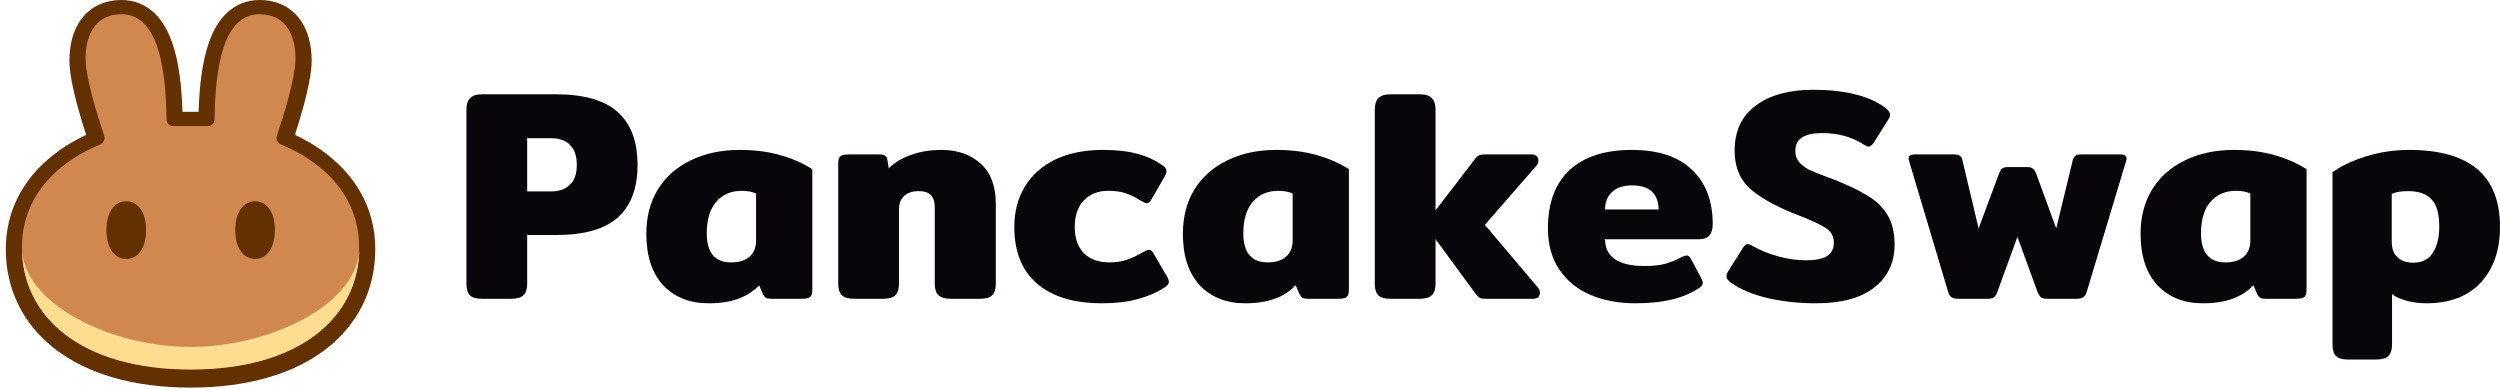
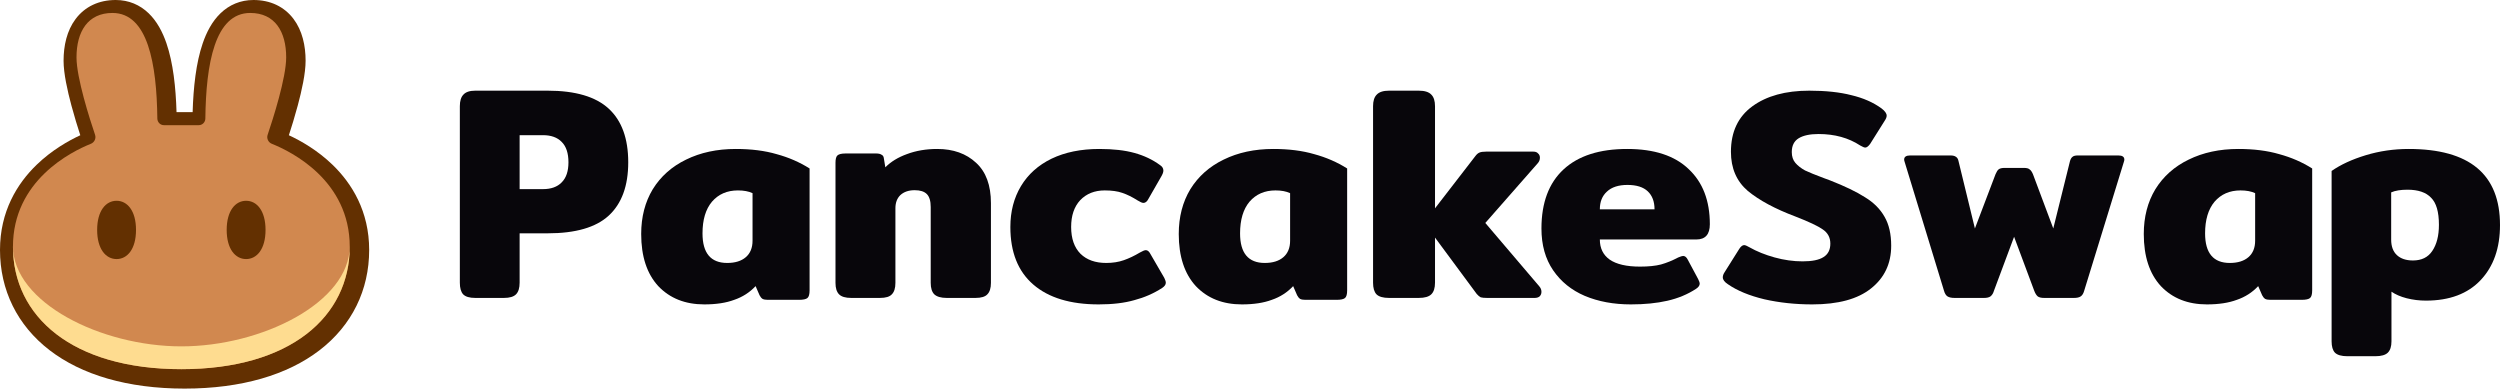
- <svg xmlns="http://www.w3.org/2000/svg" width="1281" height="199" viewBox="0 0 1281 199" fill="none">
-   <path d="M247.013 153.096C244.034 153.096 241.928 152.479 240.695 151.247C239.565 150.014 239 148.062 239 145.391V56.17C239 53.499 239.616 51.547 240.849 50.315C242.082 48.979 244.136 48.311 247.013 48.311H284.766C299.148 48.311 309.729 51.342 316.51 57.403C323.29 63.464 326.68 72.504 326.68 84.524C326.68 96.44 323.29 105.429 316.51 111.49C309.832 117.449 299.251 120.428 284.766 120.428H270.127V145.391C270.127 148.062 269.511 150.014 268.278 151.247C267.045 152.479 264.939 153.096 261.96 153.096H247.013ZM282.301 98.084C286.513 98.084 289.749 96.954 292.009 94.694C294.371 92.434 295.553 89.044 295.553 84.524C295.553 79.901 294.371 76.459 292.009 74.199C289.749 71.939 286.513 70.809 282.301 70.809H270.127V98.084H282.301Z" fill="#08060B" />
-   <path d="M363.071 155.407C353.415 155.407 345.659 152.325 339.803 146.162C334.05 139.895 331.174 131.112 331.174 119.811C331.174 111.182 333.126 103.631 337.029 97.159C341.036 90.688 346.635 85.705 353.826 82.212C361.12 78.617 369.492 76.819 378.943 76.819C386.751 76.819 393.634 77.692 399.592 79.439C405.653 81.082 411.2 83.496 416.234 86.681V148.319C416.234 150.271 415.875 151.555 415.155 152.171C414.436 152.788 412.998 153.096 410.841 153.096H395.123C393.993 153.096 393.12 152.942 392.504 152.633C391.887 152.223 391.374 151.606 390.963 150.784L388.959 146.162C385.98 149.346 382.385 151.658 378.173 153.096C374.064 154.637 369.03 155.407 363.071 155.407ZM374.629 134.45C378.635 134.45 381.768 133.474 384.028 131.523C386.288 129.571 387.418 126.797 387.418 123.201V99.163C385.467 98.238 383.001 97.776 380.022 97.776C374.577 97.776 370.211 99.676 366.924 103.477C363.739 107.278 362.147 112.62 362.147 119.503C362.147 129.468 366.307 134.45 374.629 134.45Z" fill="#08060B" />
-   <path d="M437.679 153.096C434.699 153.096 432.593 152.479 431.361 151.247C430.128 150.014 429.512 148.062 429.512 145.391V83.907C429.512 82.058 429.82 80.825 430.436 80.209C431.155 79.49 432.593 79.13 434.751 79.13H450.623C451.855 79.13 452.78 79.336 453.396 79.747C454.115 80.055 454.526 80.671 454.629 81.596L455.399 86.219C458.276 83.342 462.026 81.082 466.648 79.439C471.374 77.692 476.613 76.819 482.366 76.819C490.687 76.819 497.416 79.182 502.552 83.907C507.689 88.53 510.257 95.413 510.257 104.556V145.391C510.257 148.062 509.641 150.014 508.408 151.247C507.278 152.479 505.223 153.096 502.244 153.096H487.297C484.318 153.096 482.161 152.479 480.825 151.247C479.592 150.014 478.976 148.062 478.976 145.391V106.559C478.976 103.477 478.308 101.269 476.973 99.933C475.637 98.598 473.531 97.93 470.655 97.93C467.573 97.93 465.107 98.752 463.258 100.395C461.512 102.039 460.639 104.299 460.639 107.176V145.391C460.639 148.062 460.022 150.014 458.79 151.247C457.66 152.479 455.605 153.096 452.626 153.096H437.679Z" fill="#08060B" />
-   <path d="M564.725 155.407C550.343 155.407 539.248 152.068 531.44 145.391C523.633 138.714 519.729 129.006 519.729 116.267C519.729 108.46 521.527 101.577 525.122 95.618C528.718 89.66 533.906 85.037 540.686 81.75C547.569 78.463 555.685 76.819 565.033 76.819C572.121 76.819 578.08 77.487 582.908 78.822C587.839 80.158 592.205 82.212 596.006 84.986C597.136 85.705 597.701 86.63 597.701 87.76C597.701 88.582 597.29 89.66 596.468 90.996L590.15 101.936C589.431 103.375 588.558 104.094 587.531 104.094C586.914 104.094 585.938 103.683 584.603 102.861C581.829 101.115 579.21 99.83 576.744 99.009C574.381 98.187 571.402 97.776 567.807 97.776C562.67 97.776 558.51 99.419 555.325 102.707C552.243 105.994 550.702 110.514 550.702 116.267C550.702 122.123 552.294 126.643 555.479 129.827C558.664 132.909 563.03 134.45 568.577 134.45C571.864 134.45 574.844 133.988 577.515 133.063C580.186 132.139 582.908 130.855 585.682 129.211C587.12 128.389 588.147 127.978 588.764 127.978C589.688 127.978 590.51 128.697 591.229 130.136L598.163 142.001C598.677 143.028 598.934 143.85 598.934 144.466C598.934 145.391 598.317 146.264 597.085 147.086C592.77 149.86 588.044 151.914 582.908 153.25C577.874 154.688 571.813 155.407 564.725 155.407Z" fill="#08060B" />
-   <path d="M638.004 155.407C628.347 155.407 620.591 152.325 614.736 146.162C608.983 139.895 606.106 131.112 606.106 119.811C606.106 111.182 608.058 103.631 611.962 97.159C615.968 90.688 621.567 85.705 628.758 82.212C636.052 78.617 644.425 76.819 653.876 76.819C661.683 76.819 668.566 77.692 674.524 79.439C680.585 81.082 686.133 83.496 691.167 86.681V148.319C691.167 150.271 690.807 151.555 690.088 152.171C689.369 152.788 687.931 153.096 685.773 153.096H670.056C668.926 153.096 668.052 152.942 667.436 152.633C666.82 152.223 666.306 151.606 665.895 150.784L663.892 146.162C660.913 149.346 657.317 151.658 653.105 153.096C648.996 154.637 643.962 155.407 638.004 155.407ZM649.561 134.45C653.568 134.45 656.701 133.474 658.961 131.523C661.221 129.571 662.351 126.797 662.351 123.201V99.163C660.399 98.238 657.934 97.776 654.954 97.776C649.51 97.776 645.144 99.676 641.856 103.477C638.672 107.278 637.079 112.62 637.079 119.503C637.079 129.468 641.24 134.45 649.561 134.45Z" fill="#08060B" />
-   <path d="M787.963 147.24C788.682 148.062 789.042 148.987 789.042 150.014C789.042 150.938 788.734 151.709 788.117 152.325C787.501 152.839 786.679 153.096 785.652 153.096H761.767C760.329 153.096 759.25 152.993 758.531 152.788C757.915 152.479 757.247 151.914 756.528 151.093L735.571 122.585V145.391C735.571 148.062 734.955 150.014 733.722 151.247C732.489 152.479 730.383 153.096 727.404 153.096H712.457C709.478 153.096 707.372 152.479 706.139 151.247C705.009 150.014 704.444 148.062 704.444 145.391V56.17C704.444 53.499 705.06 51.547 706.293 50.315C707.526 48.979 709.581 48.311 712.457 48.311H727.404C730.383 48.311 732.489 48.979 733.722 50.315C734.955 51.547 735.571 53.499 735.571 56.17V107.792L755.912 81.288C756.528 80.466 757.196 79.901 757.915 79.593C758.634 79.284 759.713 79.13 761.151 79.13H785.036C786.063 79.13 786.833 79.439 787.347 80.055C787.963 80.569 788.272 81.288 788.272 82.212C788.272 83.24 787.912 84.164 787.193 84.986L760.843 115.189L787.963 147.24Z" fill="#08060B" />
-   <path d="M837.998 155.407C829.369 155.407 821.664 153.969 814.884 151.093C808.207 148.216 802.916 143.901 799.012 138.149C795.109 132.396 793.157 125.359 793.157 117.038C793.157 103.991 796.855 94.026 804.252 87.143C811.648 80.26 822.281 76.819 836.149 76.819C849.71 76.819 859.983 80.209 866.968 86.989C874.057 93.667 877.601 102.964 877.601 114.88C877.601 120.017 875.341 122.585 870.821 122.585H822.435C822.435 127.002 824.078 130.393 827.366 132.755C830.756 135.118 835.841 136.299 842.621 136.299C846.833 136.299 850.326 135.94 853.1 135.221C855.976 134.399 858.853 133.218 861.729 131.677C862.962 131.163 863.784 130.906 864.194 130.906C865.119 130.906 865.889 131.523 866.506 132.755L871.745 142.617C872.259 143.645 872.516 144.415 872.516 144.929C872.516 145.853 871.899 146.727 870.666 147.548C866.455 150.322 861.678 152.325 856.336 153.558C850.994 154.791 844.881 155.407 837.998 155.407ZM849.864 107.33C849.864 103.426 848.734 100.395 846.474 98.238C844.214 96.081 840.823 95.002 836.303 95.002C831.783 95.002 828.342 96.132 825.979 98.392C823.616 100.55 822.435 103.529 822.435 107.33H849.864Z" fill="#08060B" />
-   <path d="M930.417 155.407C921.787 155.407 913.62 154.534 905.916 152.788C898.211 150.938 891.996 148.37 887.27 145.083C885.524 143.953 884.651 142.771 884.651 141.539C884.651 140.717 884.959 139.844 885.575 138.919L893.126 126.9C893.948 125.667 894.769 125.051 895.591 125.051C896.105 125.051 896.978 125.41 898.211 126.129C902.012 128.287 906.326 130.033 911.155 131.368C915.983 132.704 920.76 133.372 925.486 133.372C930.314 133.372 933.858 132.653 936.118 131.214C938.481 129.776 939.662 127.465 939.662 124.28C939.662 121.198 938.378 118.784 935.81 117.038C933.344 115.291 928.67 113.083 921.787 110.412C911.412 106.508 903.296 102.142 897.44 97.314C891.687 92.382 888.811 85.705 888.811 77.281C888.811 67.111 892.458 59.355 899.752 54.013C907.046 48.671 916.753 46 928.876 46C937.299 46 944.491 46.77 950.449 48.311C956.51 49.75 961.646 52.01 965.858 55.092C967.605 56.427 968.478 57.66 968.478 58.79C968.478 59.509 968.17 60.331 967.553 61.255L960.003 73.275C959.078 74.507 958.256 75.124 957.537 75.124C957.024 75.124 956.15 74.764 954.918 74.045C948.959 70.141 941.871 68.19 933.653 68.19C929.235 68.19 925.845 68.909 923.482 70.347C921.12 71.785 919.938 74.148 919.938 77.435C919.938 79.695 920.555 81.544 921.787 82.983C923.02 84.421 924.664 85.705 926.718 86.835C928.876 87.862 932.163 89.198 936.58 90.841L939.508 91.92C947.11 94.899 953.069 97.776 957.383 100.55C961.801 103.22 965.139 106.559 967.399 110.566C969.659 114.469 970.789 119.4 970.789 125.359C970.789 134.502 967.348 141.796 960.465 147.24C953.685 152.685 943.669 155.407 930.417 155.407Z" fill="#08060B" />
-   <path d="M1003.53 153.096C1001.99 153.096 1000.81 152.839 999.986 152.325C999.164 151.812 998.547 150.784 998.136 149.243L978.258 82.674C978.053 82.058 977.95 81.596 977.95 81.288C977.95 79.85 978.977 79.13 981.032 79.13H1001.37C1002.71 79.13 1003.68 79.387 1004.3 79.901C1004.92 80.312 1005.33 81.031 1005.53 82.058L1013.85 117.038L1024.33 88.838C1024.85 87.606 1025.36 86.784 1025.87 86.373C1026.49 85.859 1027.52 85.602 1028.96 85.602H1038.66C1040.1 85.602 1041.08 85.859 1041.59 86.373C1042.21 86.784 1042.77 87.606 1043.29 88.838L1053.61 117.038L1062.09 82.058C1062.39 81.031 1062.8 80.312 1063.32 79.901C1063.83 79.387 1064.76 79.13 1066.09 79.13H1086.59C1088.64 79.13 1089.67 79.85 1089.67 81.288C1089.67 81.596 1089.57 82.058 1089.36 82.674L1069.33 149.243C1068.92 150.784 1068.3 151.812 1067.48 152.325C1066.76 152.839 1065.63 153.096 1064.09 153.096H1048.99C1047.55 153.096 1046.47 152.839 1045.75 152.325C1045.03 151.709 1044.42 150.682 1043.9 149.243L1033.73 121.352L1023.56 149.243C1023.15 150.682 1022.53 151.709 1021.71 152.325C1020.99 152.839 1019.92 153.096 1018.48 153.096H1003.53Z" fill="#08060B" />
-   <path d="M1128.73 155.407C1119.07 155.407 1111.32 152.325 1105.46 146.162C1099.71 139.895 1096.83 131.112 1096.83 119.811C1096.83 111.182 1098.78 103.631 1102.69 97.159C1106.69 90.688 1112.29 85.705 1119.48 82.212C1126.78 78.617 1135.15 76.819 1144.6 76.819C1152.41 76.819 1159.29 77.692 1165.25 79.439C1171.31 81.082 1176.86 83.496 1181.89 86.681V148.319C1181.89 150.271 1181.53 151.555 1180.81 152.171C1180.09 152.788 1178.66 153.096 1176.5 153.096H1160.78C1159.65 153.096 1158.78 152.942 1158.16 152.633C1157.54 152.223 1157.03 151.606 1156.62 150.784L1154.62 146.162C1151.64 149.346 1148.04 151.658 1143.83 153.096C1139.72 154.637 1134.69 155.407 1128.73 155.407ZM1140.29 134.45C1144.29 134.45 1147.43 133.474 1149.69 131.523C1151.95 129.571 1153.08 126.797 1153.08 123.201V99.163C1151.12 98.238 1148.66 97.776 1145.68 97.776C1140.23 97.776 1135.87 99.676 1132.58 103.477C1129.4 107.278 1127.8 112.62 1127.8 119.503C1127.8 129.468 1131.97 134.45 1140.29 134.45Z" fill="#08060B" />
-   <path d="M1203.18 184.223C1200.2 184.223 1198.1 183.607 1196.86 182.374C1195.73 181.141 1195.17 179.189 1195.17 176.518V88.222C1199.79 84.935 1205.6 82.212 1212.58 80.055C1219.57 77.898 1226.86 76.819 1234.46 76.819C1265.49 76.819 1281 89.968 1281 116.267C1281 128.184 1277.71 137.686 1271.14 144.775C1264.56 151.863 1255.27 155.407 1243.25 155.407C1239.86 155.407 1236.57 154.996 1233.38 154.174C1230.3 153.353 1227.73 152.223 1225.68 150.784V176.518C1225.68 179.189 1225.06 181.141 1223.83 182.374C1222.6 183.607 1220.49 184.223 1217.51 184.223H1203.18ZM1236.62 134.604C1241.04 134.604 1244.33 132.961 1246.48 129.673C1248.74 126.283 1249.87 121.763 1249.87 116.113C1249.87 109.436 1248.54 104.761 1245.87 102.09C1243.3 99.317 1239.29 97.93 1233.85 97.93C1230.35 97.93 1227.58 98.392 1225.53 99.317V123.818C1225.53 127.311 1226.5 129.982 1228.45 131.831C1230.41 133.68 1233.13 134.604 1236.62 134.604Z" fill="#08060B" />
-   <path fill-rule="evenodd" clip-rule="evenodd" d="M97.556 198.607C68.364 198.585 44.848 191.58 28.418 178.998C11.79 166.265 2.97 148.195 2.97 127.748C2.97 108.047 11.771 93.841 21.73 84.239C29.535 76.713 38.147 71.894 44.144 69.121C42.788 64.959 41.096 59.511 39.582 53.883C37.557 46.353 35.57 37.517 35.57 31.043C35.57 23.38 37.24 15.683 41.745 9.703C46.505 3.385 53.671 0 62.291 0C69.028 0 74.748 2.499 79.225 6.81C83.506 10.931 86.355 16.403 88.322 22.108C91.778 32.133 93.124 44.726 93.501 57.294H101.758C102.136 44.726 103.481 32.133 106.938 22.108C108.905 16.403 111.753 10.931 116.034 6.81C120.512 2.499 126.231 0 132.968 0C141.589 0 148.754 3.385 153.514 9.703C158.019 15.683 159.69 23.38 159.69 31.043C159.69 37.517 157.702 46.353 155.677 53.883C154.163 59.511 152.471 64.959 151.115 69.121C157.112 71.894 165.725 76.713 173.529 84.239C183.488 93.841 192.289 108.047 192.289 127.748C192.289 148.195 183.469 166.265 166.841 178.998C150.411 191.58 126.895 198.585 97.703 198.607H97.556Z" fill="#633001" />
-   <path d="M62.29 7.288C49.665 7.288 43.853 16.804 43.853 29.963C43.853 40.423 50.606 61.371 53.376 69.526C54 71.361 53.02 73.37 51.234 74.081C41.115 78.112 11.253 92.87 11.253 126.669C11.253 162.272 41.6 189.117 97.562 189.16C97.585 189.16 97.607 189.159 97.629 189.159C97.651 189.159 97.674 189.16 97.696 189.16C153.658 189.117 184.005 162.272 184.005 126.669C184.005 92.87 154.143 78.112 144.024 74.081C142.238 73.37 141.259 71.361 141.882 69.526C144.653 61.371 151.406 40.423 151.406 29.963C151.406 16.804 145.594 7.288 132.968 7.288C114.794 7.288 110.263 33.295 109.94 61.208C109.919 63.071 108.427 64.583 106.583 64.583H88.676C86.831 64.583 85.34 63.071 85.318 61.208C84.995 33.295 80.465 7.288 62.29 7.288Z" fill="#D1884F" />
-   <path d="M97.696 177.755C56.578 177.755 11.324 155.52 11.253 126.737C11.253 126.781 11.253 126.826 11.253 126.871C11.253 162.503 41.648 189.362 97.696 189.362C153.744 189.362 184.139 162.503 184.139 126.871C184.139 126.826 184.139 126.781 184.139 126.737C184.068 155.52 138.814 177.755 97.696 177.755Z" fill="#FEDC90" />
-   <path d="M74.85 117.896C74.85 127.614 70.303 132.675 64.696 132.675C59.088 132.675 54.541 127.614 54.541 117.896C54.541 108.178 59.088 103.117 64.696 103.117C70.303 103.117 74.85 108.178 74.85 117.896Z" fill="#633001" />
-   <path d="M140.851 117.896C140.851 127.614 136.305 132.675 130.697 132.675C125.089 132.675 120.543 127.614 120.543 117.896C120.543 108.178 125.089 103.117 130.697 103.117C136.305 103.117 140.851 108.178 140.851 117.896Z" fill="#633001" />
+ <svg xmlns="http://www.w3.org/2000/svg" width="386px" height="60px" viewBox="0 0 386 60" version="1.1">
+   <g id="页面-1" stroke="none" stroke-width="1" fill="none" fill-rule="evenodd">
+     <g id="画板" transform="translate(-1165, -662)">
+       <g id="color-black" transform="translate(1165, 662)">
+         <path d="M73.376,46 C72.493,46 71.868,45.812 71.503,45.435 C71.168,45.059 71,44.463 71,43.647 L71,16.4 C71,15.584 71.183,14.988 71.548,14.612 C71.914,14.204 72.523,14 73.376,14 L84.571,14 C88.836,14 91.973,14.926 93.984,16.776 C95.995,18.627 97,21.388 97,25.059 C97,28.698 95.995,31.443 93.984,33.294 C92.004,35.114 88.866,36.024 84.571,36.024 L80.23,36.024 L80.23,43.647 C80.23,44.463 80.048,45.059 79.682,45.435 C79.316,45.812 78.692,46 77.808,46 L73.376,46 Z M83.84,29.2 C85.089,29.2 86.049,28.855 86.719,28.165 C87.419,27.474 87.77,26.439 87.77,25.059 C87.77,23.647 87.419,22.596 86.719,21.906 C86.049,21.216 85.089,20.871 83.84,20.871 L80.23,20.871 L80.23,29.2 L83.84,29.2 Z" id="形状" fill="#08060B" fill-rule="nonzero" />
+         <path d="M108.75,47 C105.798,47 103.428,46.059 101.638,44.177 C99.879,42.263 99,39.581 99,36.129 C99,33.494 99.597,31.188 100.79,29.212 C102.014,27.235 103.726,25.714 105.924,24.647 C108.153,23.549 110.713,23 113.601,23 C115.988,23 118.092,23.267 119.913,23.8 C121.766,24.302 123.461,25.039 125,26.012 L125,44.835 C125,45.432 124.89,45.824 124.67,46.012 C124.45,46.2 124.011,46.294 123.352,46.294 L118.547,46.294 C118.202,46.294 117.935,46.247 117.747,46.153 C117.558,46.028 117.401,45.839 117.275,45.588 L116.663,44.177 C115.752,45.149 114.653,45.855 113.366,46.294 C112.11,46.765 110.571,47 108.75,47 Z M112.283,40.6 C113.507,40.6 114.465,40.302 115.156,39.706 C115.847,39.11 116.192,38.263 116.192,37.165 L116.192,29.824 C115.596,29.541 114.842,29.4 113.931,29.4 C112.267,29.4 110.932,29.98 109.928,31.141 C108.954,32.302 108.467,33.933 108.467,36.035 C108.467,39.078 109.739,40.6 112.283,40.6 Z" id="形状" fill="#08060B" fill-rule="nonzero" />
+         <path d="M131.427,46 C130.542,46 129.916,45.814 129.55,45.442 C129.183,45.071 129,44.482 129,43.677 L129,25.137 C129,24.58 129.092,24.208 129.275,24.022 C129.488,23.805 129.916,23.697 130.557,23.697 L135.275,23.697 C135.641,23.697 135.916,23.759 136.099,23.883 C136.313,23.976 136.435,24.162 136.466,24.44 L136.694,25.834 C137.55,24.967 138.664,24.286 140.038,23.79 C141.443,23.263 143,23 144.71,23 C147.183,23 149.183,23.712 150.71,25.137 C152.237,26.531 153,28.607 153,31.364 L153,43.677 C153,44.482 152.817,45.071 152.45,45.442 C152.115,45.814 151.504,46 150.618,46 L146.176,46 C145.29,46 144.649,45.814 144.252,45.442 C143.885,45.071 143.702,44.482 143.702,43.677 L143.702,31.968 C143.702,31.038 143.504,30.372 143.107,29.97 C142.71,29.567 142.084,29.366 141.229,29.366 C140.313,29.366 139.58,29.613 139.03,30.109 C138.511,30.605 138.252,31.286 138.252,32.154 L138.252,43.677 C138.252,44.482 138.069,45.071 137.702,45.442 C137.366,45.814 136.756,46 135.87,46 L131.427,46 Z" id="路径" fill="#08060B" fill-rule="nonzero" />
+         <path d="M169.634,47 C165.276,47 161.914,45.98 159.549,43.941 C157.183,41.902 156,38.937 156,35.047 C156,32.663 156.545,30.561 157.634,28.741 C158.724,26.922 160.296,25.51 162.35,24.506 C164.436,23.502 166.895,23 169.728,23 C171.875,23 173.681,23.204 175.144,23.612 C176.638,24.02 177.961,24.647 179.113,25.494 C179.455,25.714 179.626,25.996 179.626,26.341 C179.626,26.592 179.502,26.922 179.253,27.329 L177.338,30.671 C177.12,31.11 176.856,31.33 176.545,31.33 C176.358,31.33 176.062,31.204 175.658,30.953 C174.817,30.42 174.023,30.027 173.276,29.777 C172.56,29.526 171.657,29.4 170.568,29.4 C169.012,29.4 167.751,29.902 166.786,30.906 C165.852,31.91 165.385,33.29 165.385,35.047 C165.385,36.835 165.868,38.216 166.833,39.188 C167.798,40.129 169.121,40.6 170.801,40.6 C171.797,40.6 172.7,40.459 173.51,40.176 C174.319,39.894 175.144,39.502 175.984,39 C176.42,38.749 176.731,38.623 176.918,38.623 C177.198,38.623 177.447,38.843 177.665,39.282 L179.766,42.906 C179.922,43.22 180,43.471 180,43.659 C180,43.941 179.813,44.208 179.44,44.459 C178.132,45.306 176.7,45.933 175.144,46.341 C173.619,46.78 171.782,47 169.634,47 Z" id="路径" fill="#08060B" fill-rule="nonzero" />
+         <path d="M191.75,47 C188.798,47 186.428,46.059 184.638,44.177 C182.879,42.263 182,39.581 182,36.129 C182,33.494 182.597,31.188 183.79,29.212 C185.014,27.235 186.726,25.714 188.924,24.647 C191.153,23.549 193.713,23 196.602,23 C198.988,23 201.092,23.267 202.913,23.8 C204.765,24.302 206.461,25.039 208,26.012 L208,44.835 C208,45.432 207.89,45.824 207.67,46.012 C207.45,46.2 207.011,46.294 206.351,46.294 L201.547,46.294 C201.202,46.294 200.935,46.247 200.746,46.153 C200.558,46.028 200.401,45.839 200.275,45.588 L199.663,44.177 C198.752,45.149 197.653,45.855 196.366,46.294 C195.11,46.765 193.571,47 191.75,47 Z M195.283,40.6 C196.507,40.6 197.465,40.302 198.156,39.706 C198.847,39.11 199.192,38.263 199.192,37.165 L199.192,29.824 C198.595,29.541 197.842,29.4 196.931,29.4 C195.267,29.4 193.932,29.98 192.927,31.141 C191.954,32.302 191.467,33.933 191.467,36.035 C191.467,39.078 192.739,40.6 195.283,40.6 Z" id="形状" fill="#08060B" fill-rule="nonzero" />
+         <path d="M237.668,44.212 C237.889,44.463 238,44.745 238,45.059 C238,45.341 237.905,45.576 237.716,45.765 C237.526,45.922 237.274,46 236.958,46 L229.617,46 C229.175,46 228.844,45.969 228.623,45.906 C228.434,45.812 228.228,45.639 228.007,45.388 L221.566,36.682 L221.566,43.647 C221.566,44.463 221.377,45.059 220.998,45.435 C220.619,45.812 219.972,46 219.056,46 L214.463,46 C213.547,46 212.9,45.812 212.521,45.435 C212.174,45.059 212,44.463 212,43.647 L212,16.4 C212,15.584 212.189,14.988 212.568,14.612 C212.947,14.204 213.579,14 214.463,14 L219.056,14 C219.972,14 220.619,14.204 220.998,14.612 C221.377,14.988 221.566,15.584 221.566,16.4 L221.566,32.165 L227.818,24.071 C228.007,23.82 228.213,23.647 228.434,23.553 C228.655,23.459 228.986,23.412 229.428,23.412 L236.769,23.412 C237.084,23.412 237.321,23.506 237.479,23.694 C237.668,23.851 237.763,24.071 237.763,24.353 C237.763,24.667 237.653,24.949 237.432,25.2 L229.333,34.424 L237.668,44.212 Z" id="路径" fill="#08060B" fill-rule="nonzero" />
+         <path d="M251.806,47 C249.15,47 246.777,46.561 244.69,45.683 C242.634,44.804 241.005,43.486 239.803,41.73 C238.601,39.973 238,37.824 238,35.283 C238,31.298 239.139,28.255 241.416,26.153 C243.693,24.051 246.967,23 251.237,23 C255.412,23 258.575,24.035 260.726,26.106 C262.909,28.145 264,30.984 264,34.623 C264,36.192 263.304,36.976 261.912,36.976 L247.015,36.976 C247.015,38.325 247.52,39.361 248.533,40.082 C249.577,40.804 251.142,41.165 253.23,41.165 C254.527,41.165 255.602,41.055 256.456,40.835 C257.342,40.584 258.228,40.224 259.113,39.753 C259.493,39.596 259.746,39.518 259.872,39.518 C260.157,39.518 260.394,39.706 260.584,40.082 L262.197,43.094 C262.355,43.408 262.434,43.643 262.434,43.8 C262.434,44.082 262.244,44.349 261.865,44.6 C260.568,45.447 259.097,46.059 257.453,46.435 C255.808,46.812 253.926,47 251.806,47 Z M255.46,32.318 C255.46,31.126 255.112,30.2 254.416,29.541 C253.72,28.882 252.676,28.553 251.284,28.553 C249.893,28.553 248.833,28.898 248.106,29.588 C247.378,30.247 247.015,31.157 247.015,32.318 L255.46,32.318 Z" id="形状" fill="#08060B" fill-rule="nonzero" />
+         <path d="M279.814,47 C277.209,47 274.744,46.737 272.419,46.21 C270.093,45.652 268.217,44.877 266.791,43.886 C266.264,43.545 266,43.189 266,42.817 C266,42.569 266.093,42.306 266.279,42.027 L268.558,38.402 C268.806,38.03 269.054,37.844 269.302,37.844 C269.457,37.844 269.721,37.952 270.093,38.169 C271.24,38.82 272.542,39.347 274,39.749 C275.457,40.152 276.899,40.354 278.326,40.354 C279.783,40.354 280.853,40.137 281.535,39.703 C282.248,39.269 282.605,38.572 282.605,37.611 C282.605,36.682 282.217,35.954 281.442,35.427 C280.698,34.9 279.287,34.234 277.209,33.428 C274.078,32.251 271.628,30.934 269.86,29.477 C268.124,27.99 267.256,25.976 267.256,23.435 C267.256,20.368 268.356,18.028 270.558,16.417 C272.76,14.806 275.69,14 279.349,14 C281.891,14 284.062,14.232 285.861,14.697 C287.69,15.131 289.24,15.813 290.512,16.742 C291.039,17.145 291.302,17.517 291.302,17.858 C291.302,18.075 291.209,18.323 291.023,18.601 L288.744,22.227 C288.465,22.599 288.217,22.785 288,22.785 C287.845,22.785 287.581,22.676 287.209,22.459 C285.411,21.282 283.271,20.693 280.791,20.693 C279.457,20.693 278.434,20.91 277.721,21.344 C277.008,21.777 276.651,22.49 276.651,23.482 C276.651,24.163 276.837,24.721 277.209,25.155 C277.581,25.589 278.078,25.976 278.698,26.317 C279.349,26.627 280.341,27.03 281.674,27.525 L282.558,27.851 C284.853,28.749 286.651,29.617 287.954,30.454 C289.287,31.259 290.295,32.266 290.977,33.475 C291.659,34.652 292,36.139 292,37.937 C292,40.695 290.961,42.895 288.884,44.537 C286.837,46.179 283.814,47 279.814,47 Z" id="路径" fill="#08060B" fill-rule="nonzero" />
+         <path d="M301.785,46 C301.316,46 300.957,45.924 300.706,45.771 C300.456,45.618 300.268,45.312 300.143,44.854 L294.094,25.054 C294.031,24.871 294,24.733 294,24.642 C294,24.214 294.313,24 294.938,24 L301.127,24 C301.535,24 301.83,24.076 302.019,24.229 C302.208,24.351 302.333,24.565 302.393,24.871 L304.926,35.275 L308.115,26.887 C308.273,26.521 308.428,26.276 308.584,26.154 C308.772,26.001 309.086,25.925 309.524,25.925 L312.476,25.925 C312.914,25.925 313.212,26.001 313.368,26.154 C313.556,26.276 313.727,26.521 313.885,26.887 L317.026,35.275 L319.607,24.871 C319.698,24.565 319.823,24.351 319.981,24.229 C320.136,24.076 320.419,24 320.824,24 L327.063,24 C327.687,24 328,24.214 328,24.642 C328,24.733 327.97,24.871 327.906,25.054 L321.81,44.854 C321.685,45.312 321.496,45.618 321.247,45.771 C321.028,45.924 320.684,46 320.215,46 L315.62,46 C315.182,46 314.853,45.924 314.634,45.771 C314.415,45.587 314.229,45.282 314.071,44.854 L310.976,36.558 L307.881,44.854 C307.756,45.282 307.567,45.587 307.318,45.771 C307.098,45.924 306.773,46 306.335,46 L301.785,46 Z" id="路径" fill="#08060B" fill-rule="nonzero" />
+         <path d="M340.751,47 C337.798,47 335.429,46.059 333.638,44.177 C331.88,42.263 331,39.581 331,36.129 C331,33.494 331.596,31.188 332.791,29.212 C334.014,27.235 335.726,25.714 337.923,24.647 C340.155,23.549 342.713,23 345.602,23 C347.989,23 350.092,23.267 351.914,23.8 C353.766,24.302 355.462,25.039 357,26.012 L357,44.835 C357,45.432 356.89,45.824 356.67,46.012 C356.45,46.2 356.013,46.294 355.352,46.294 L350.547,46.294 C350.202,46.294 349.936,46.247 349.747,46.153 C349.557,46.028 349.401,45.839 349.276,45.588 L348.664,44.177 C347.754,45.149 346.653,45.855 345.366,46.294 C344.11,46.765 342.573,47 340.751,47 Z M344.284,40.6 C345.507,40.6 346.467,40.302 347.158,39.706 C347.848,39.11 348.194,38.263 348.194,37.165 L348.194,29.824 C347.595,29.541 346.843,29.4 345.932,29.4 C344.266,29.4 342.933,29.98 341.928,31.141 C340.956,32.302 340.466,33.933 340.466,36.035 C340.466,39.078 341.741,40.6 344.284,40.6 Z" id="形状" fill="#08060B" fill-rule="nonzero" />
+         <path d="M362.426,55 C361.524,55 360.888,54.816 360.512,54.449 C360.17,54.082 360,53.5 360,52.704 L360,26.397 C361.4,25.418 363.16,24.607 365.274,23.964 C367.391,23.321 369.6,23 371.902,23 C381.302,23 386,26.918 386,34.753 C386,38.304 385.003,41.135 383.013,43.247 C381.02,45.359 378.206,46.415 374.565,46.415 C373.538,46.415 372.541,46.292 371.575,46.047 C370.642,45.803 369.863,45.466 369.242,45.037 L369.242,52.704 C369.242,53.5 369.054,54.082 368.682,54.449 C368.309,54.816 367.67,55 366.767,55 L362.426,55 Z M372.556,40.217 C373.895,40.217 374.892,39.727 375.543,38.747 C376.228,37.737 376.57,36.391 376.57,34.707 C376.57,32.718 376.167,31.325 375.358,30.529 C374.58,29.703 373.365,29.29 371.717,29.29 C370.657,29.29 369.818,29.428 369.197,29.703 L369.197,37.003 C369.197,38.044 369.491,38.839 370.081,39.39 C370.675,39.941 371.499,40.217 372.556,40.217 Z" id="形状" fill="#08060B" fill-rule="nonzero" />
+         <path d="M28.478,60 C19.689,59.993 12.609,57.877 7.662,54.076 C2.656,50.229 0,44.77 0,38.593 C0,32.641 2.65,28.35 5.648,25.449 C7.998,23.175 10.591,21.719 12.397,20.882 C11.988,19.625 11.479,17.978 11.023,16.278 C10.413,14.003 9.815,11.334 9.815,9.378 C9.815,7.063 10.318,4.738 11.675,2.931 C13.108,1.023 15.265,0 17.86,0 C19.889,0 21.611,0.755 22.959,2.057 C24.248,3.302 25.105,4.956 25.698,6.679 C26.738,9.707 27.143,13.512 27.257,17.309 L29.743,17.309 C29.857,13.512 30.262,9.707 31.303,6.679 C31.895,4.956 32.752,3.302 34.041,2.057 C35.389,0.755 37.111,0 39.14,0 C41.735,0 43.893,1.023 45.326,2.931 C46.682,4.738 47.185,7.063 47.185,9.378 C47.185,11.334 46.587,14.003 45.977,16.278 C45.521,17.978 45.012,19.625 44.603,20.882 C46.409,21.719 49.002,23.175 51.352,25.449 C54.35,28.35 57,32.641 57,38.593 C57,44.77 54.344,50.229 49.338,54.076 C44.391,57.877 37.311,59.993 28.522,60 L28.478,60 Z" id="路径" fill="#633001" />
+         <path d="M17.363,2 C13.562,2 11.813,4.878 11.813,8.857 C11.813,12.02 13.846,18.355 14.68,20.821 C14.867,21.376 14.572,21.984 14.035,22.199 C10.989,23.418 2,27.881 2,38.102 C2,48.869 11.135,56.987 27.98,57 C27.987,57 27.993,57 28,57 C28.007,57 28.013,57 28.02,57 C44.865,56.987 54,48.869 54,38.102 C54,27.881 45.011,23.418 41.965,22.199 C41.428,21.984 41.133,21.376 41.321,20.821 C42.155,18.355 44.187,12.02 44.187,8.857 C44.187,4.878 42.438,2 38.637,2 C33.167,2 31.803,9.865 31.706,18.306 C31.699,18.869 31.25,19.326 30.695,19.326 L25.305,19.326 C24.75,19.326 24.301,18.869 24.294,18.306 C24.197,9.865 22.833,2 17.363,2 Z" id="路径" fill="#D1884F" fill-rule="nonzero" />
+         <path d="M28,53.479 C15.633,53.479 2.021,46.733 2,38 C2,38.013 2,38.027 2,38.041 C2,48.851 11.142,57 28,57 C44.858,57 54,48.851 54,38.041 C54,38.027 54,38.013 54,38 C53.979,46.733 40.367,53.479 28,53.479 Z" id="路径" fill="#FEDC90" fill-rule="nonzero" />
+         <path d="M21,35.5 C21,38.459 19.657,40 18,40 C16.343,40 15,38.459 15,35.5 C15,32.541 16.343,31 18,31 C19.657,31 21,32.541 21,35.5 Z" id="路径" fill="#633001" fill-rule="nonzero" />
+         <path d="M41,35.5 C41,38.459 39.657,40 38,40 C36.343,40 35,38.459 35,35.5 C35,32.541 36.343,31 38,31 C39.657,31 41,32.541 41,35.5 Z" id="路径" fill="#633001" fill-rule="nonzero" />
+       </g>
+     </g>
+   </g>
</svg>
